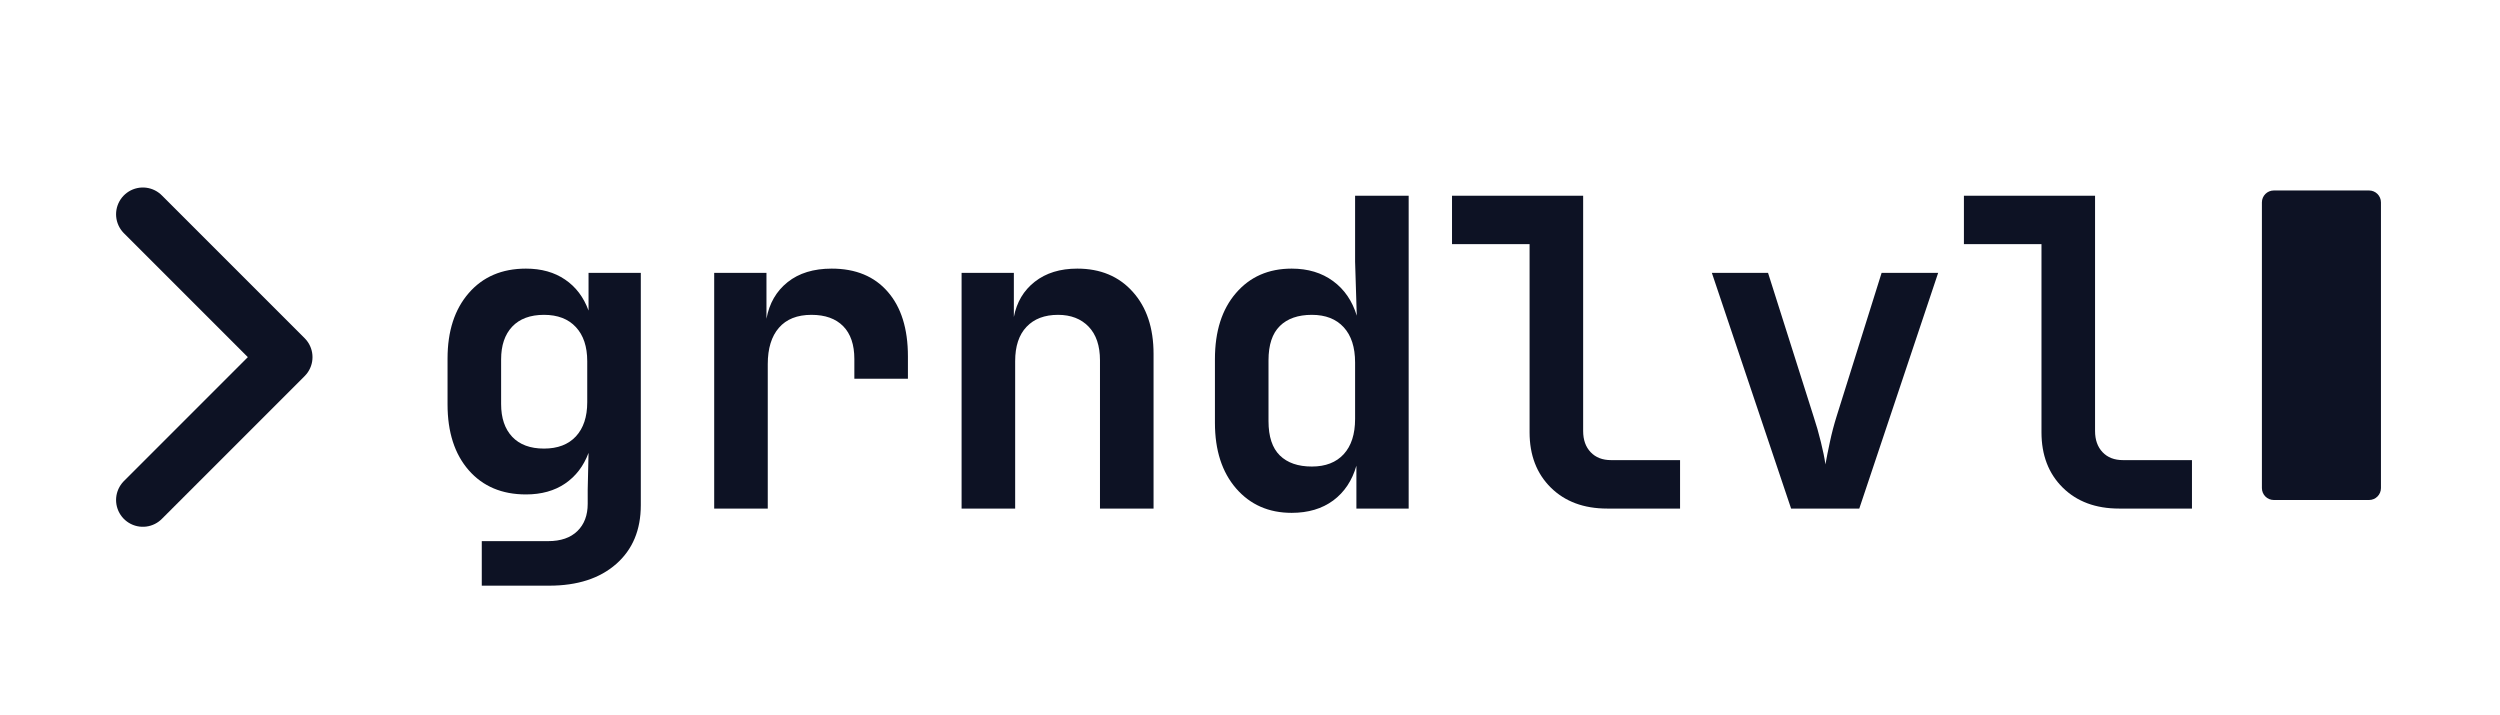
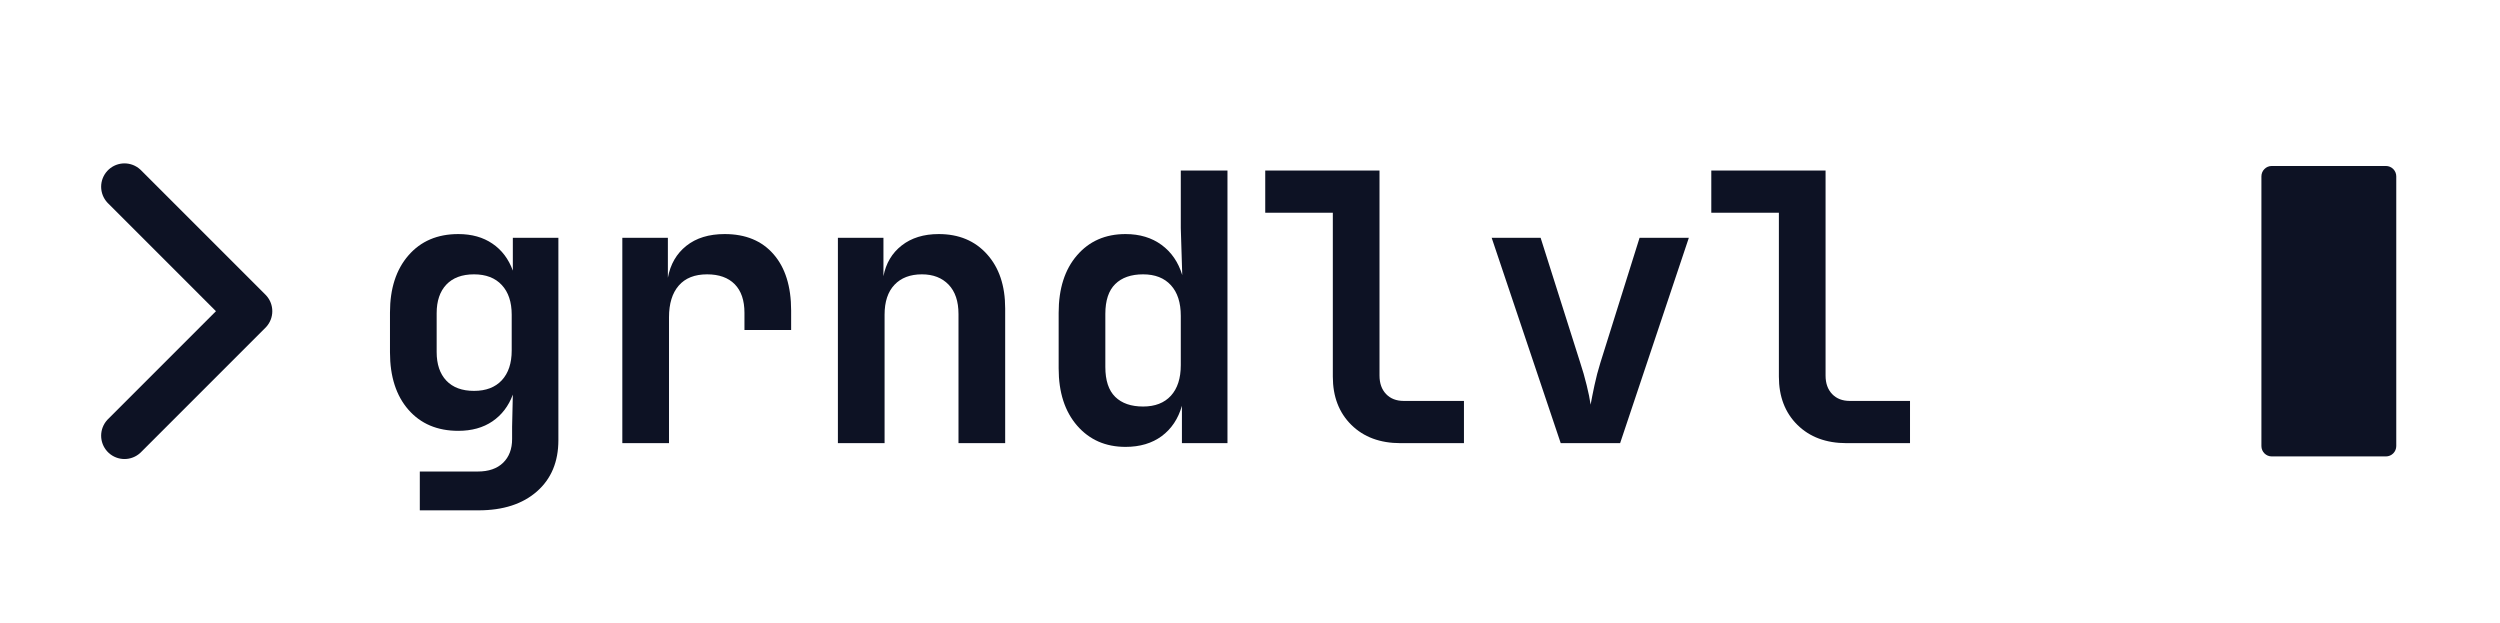
- <svg xmlns="http://www.w3.org/2000/svg" xmlns:xlink="http://www.w3.org/1999/xlink" width="420" height="120" viewBox="0 0 420 120" role="img" aria-labelledby="title desc">
+ <svg xmlns="http://www.w3.org/2000/svg" xmlns:xlink="http://www.w3.org/1999/xlink" width="482" height="120" viewBox="0 0 482 120" role="img" aria-labelledby="title desc">
  <path d="M24 36 L48 60 L24 84" fill="none" stroke="#0d1224" stroke-width="9" stroke-linecap="round" stroke-linejoin="round" />
  <svg x="70" y="12" width="301" height="96" viewBox="0 0 301 96">
    <defs>
      <g>
        <g id="word-glyph-0">
          <path d="M 10.938 12.953 L 10.938 5.469 L 22.109 5.469 C 24.211 5.469 25.844 4.906 27 3.781 C 28.156 2.656 28.734 1.129 28.734 -0.797 L 28.734 -3.172 L 28.875 -9.359 C 28.051 -7.148 26.738 -5.43 24.938 -4.203 C 23.145 -2.984 20.953 -2.375 18.359 -2.375 C 14.328 -2.375 11.125 -3.727 8.75 -6.438 C 6.375 -9.156 5.188 -12.844 5.188 -17.5 L 5.188 -25.203 C 5.188 -29.805 6.375 -33.473 8.75 -36.203 C 11.125 -38.941 14.328 -40.312 18.359 -40.312 C 20.953 -40.312 23.145 -39.695 24.938 -38.469 C 26.738 -37.25 28.051 -35.516 28.875 -33.266 L 28.875 -39.594 L 37.656 -39.594 L 37.656 -0.578 C 37.656 3.598 36.273 6.895 33.516 9.312 C 30.754 11.738 27 12.953 22.25 12.953 Z M 21.391 -10.078 C 23.691 -10.078 25.477 -10.758 26.75 -12.125 C 28.02 -13.5 28.656 -15.41 28.656 -17.859 L 28.656 -24.766 C 28.656 -27.211 28.02 -29.117 26.75 -30.484 C 25.477 -31.859 23.691 -32.547 21.391 -32.547 C 19.078 -32.547 17.297 -31.883 16.047 -30.562 C 14.805 -29.238 14.188 -27.406 14.188 -25.062 L 14.188 -17.562 C 14.188 -15.219 14.805 -13.383 16.047 -12.062 C 17.297 -10.738 19.078 -10.078 21.391 -10.078 Z M 21.391 -10.078 " />
        </g>
        <g id="word-glyph-1">
          <path d="M 6.984 0 L 6.984 -39.594 L 15.766 -39.594 L 15.766 -31.891 C 16.242 -34.484 17.43 -36.535 19.328 -38.047 C 21.223 -39.555 23.688 -40.312 26.719 -40.312 C 30.75 -40.312 33.891 -39.016 36.141 -36.422 C 38.398 -33.836 39.531 -30.219 39.531 -25.562 L 39.531 -21.812 L 30.531 -21.812 L 30.531 -25.125 C 30.531 -27.531 29.906 -29.367 28.656 -30.641 C 27.406 -31.91 25.629 -32.547 23.328 -32.547 C 20.93 -32.547 19.109 -31.82 17.859 -30.375 C 16.609 -28.938 15.984 -26.898 15.984 -24.266 L 15.984 0 Z M 6.984 0 " />
        </g>
        <g id="word-glyph-2">
          <path d="M 5.547 0 L 5.547 -39.594 L 14.328 -39.594 L 14.328 -32.188 C 14.805 -34.676 15.977 -36.648 17.844 -38.109 C 19.719 -39.578 22.098 -40.312 24.984 -40.312 C 28.867 -40.312 31.973 -39.016 34.297 -36.422 C 36.629 -33.836 37.797 -30.359 37.797 -25.984 L 37.797 0 L 28.797 0 L 28.797 -24.906 C 28.797 -27.352 28.16 -29.238 26.891 -30.562 C 25.617 -31.883 23.906 -32.547 21.75 -32.547 C 19.488 -32.547 17.723 -31.875 16.453 -30.531 C 15.18 -29.188 14.547 -27.266 14.547 -24.766 L 14.547 0 Z M 5.547 0 " />
        </g>
        <g id="word-glyph-3">
          <path d="M 18 0.719 C 14.156 0.719 11.047 -0.645 8.672 -3.375 C 6.297 -6.113 5.109 -9.789 5.109 -14.406 L 5.109 -25.125 C 5.109 -29.781 6.285 -33.473 8.641 -36.203 C 10.992 -38.941 14.113 -40.312 18 -40.312 C 20.738 -40.312 23.055 -39.613 24.953 -38.219 C 26.848 -36.832 28.176 -34.895 28.938 -32.406 L 28.656 -41.469 L 28.656 -52.562 L 37.656 -52.562 L 37.656 0 L 28.875 0 L 28.875 -7.203 C 28.156 -4.703 26.859 -2.754 24.984 -1.359 C 23.109 0.023 20.781 0.719 18 0.719 Z M 21.391 -7.062 C 23.691 -7.062 25.477 -7.754 26.75 -9.141 C 28.02 -10.535 28.656 -12.504 28.656 -15.047 L 28.656 -24.547 C 28.656 -27.098 28.02 -29.066 26.75 -30.453 C 25.477 -31.848 23.691 -32.547 21.391 -32.547 C 19.078 -32.547 17.285 -31.922 16.016 -30.672 C 14.742 -29.422 14.109 -27.5 14.109 -24.906 L 14.109 -14.688 C 14.109 -12.094 14.742 -10.172 16.016 -8.922 C 17.285 -7.68 19.078 -7.062 21.391 -7.062 Z M 21.391 -7.062 " />
        </g>
        <g id="word-glyph-4">
          <path d="M 28.016 0 C 24.078 0 20.914 -1.176 18.531 -3.531 C 16.156 -5.883 14.969 -8.977 14.969 -12.812 L 14.969 -44.422 L 1.938 -44.422 L 1.938 -52.562 L 23.969 -52.562 L 23.969 -13.031 C 23.969 -11.539 24.391 -10.352 25.234 -9.469 C 26.078 -8.582 27.219 -8.141 28.656 -8.141 L 40.25 -8.141 L 40.25 0 Z M 28.016 0 " />
        </g>
        <g id="word-glyph-5">
          <path d="M 15.906 0 L 2.594 -39.594 L 12.031 -39.594 L 19.656 -15.547 C 20.133 -14.109 20.551 -12.656 20.906 -11.188 C 21.27 -9.727 21.523 -8.473 21.672 -7.422 C 21.859 -8.473 22.109 -9.727 22.422 -11.188 C 22.734 -12.656 23.109 -14.086 23.547 -15.484 L 31.109 -39.594 L 40.609 -39.594 L 27.359 0 Z M 15.906 0 " />
        </g>
      </g>
    </defs>
    <g fill="rgb(5.098%, 7.059%, 14.118%)" fill-opacity="1">
      <use xlink:href="#word-glyph-0" x="0" y="73.44" />
      <use xlink:href="#word-glyph-1" x="43" y="73.44" />
      <use xlink:href="#word-glyph-2" x="86" y="73.44" />
      <use xlink:href="#word-glyph-3" x="129" y="73.44" />
      <use xlink:href="#word-glyph-4" x="172" y="73.44" />
      <use xlink:href="#word-glyph-5" x="215" y="73.44" />
      <use xlink:href="#word-glyph-4" x="258" y="73.44" />
    </g>
  </svg>
-   <rect x="380" y="32" width="20" height="52" rx="2" fill="#0d1224" />
+   <rect x="436" y="32" width="26" height="56" rx="2" fill="#0d1224" />
</svg>
